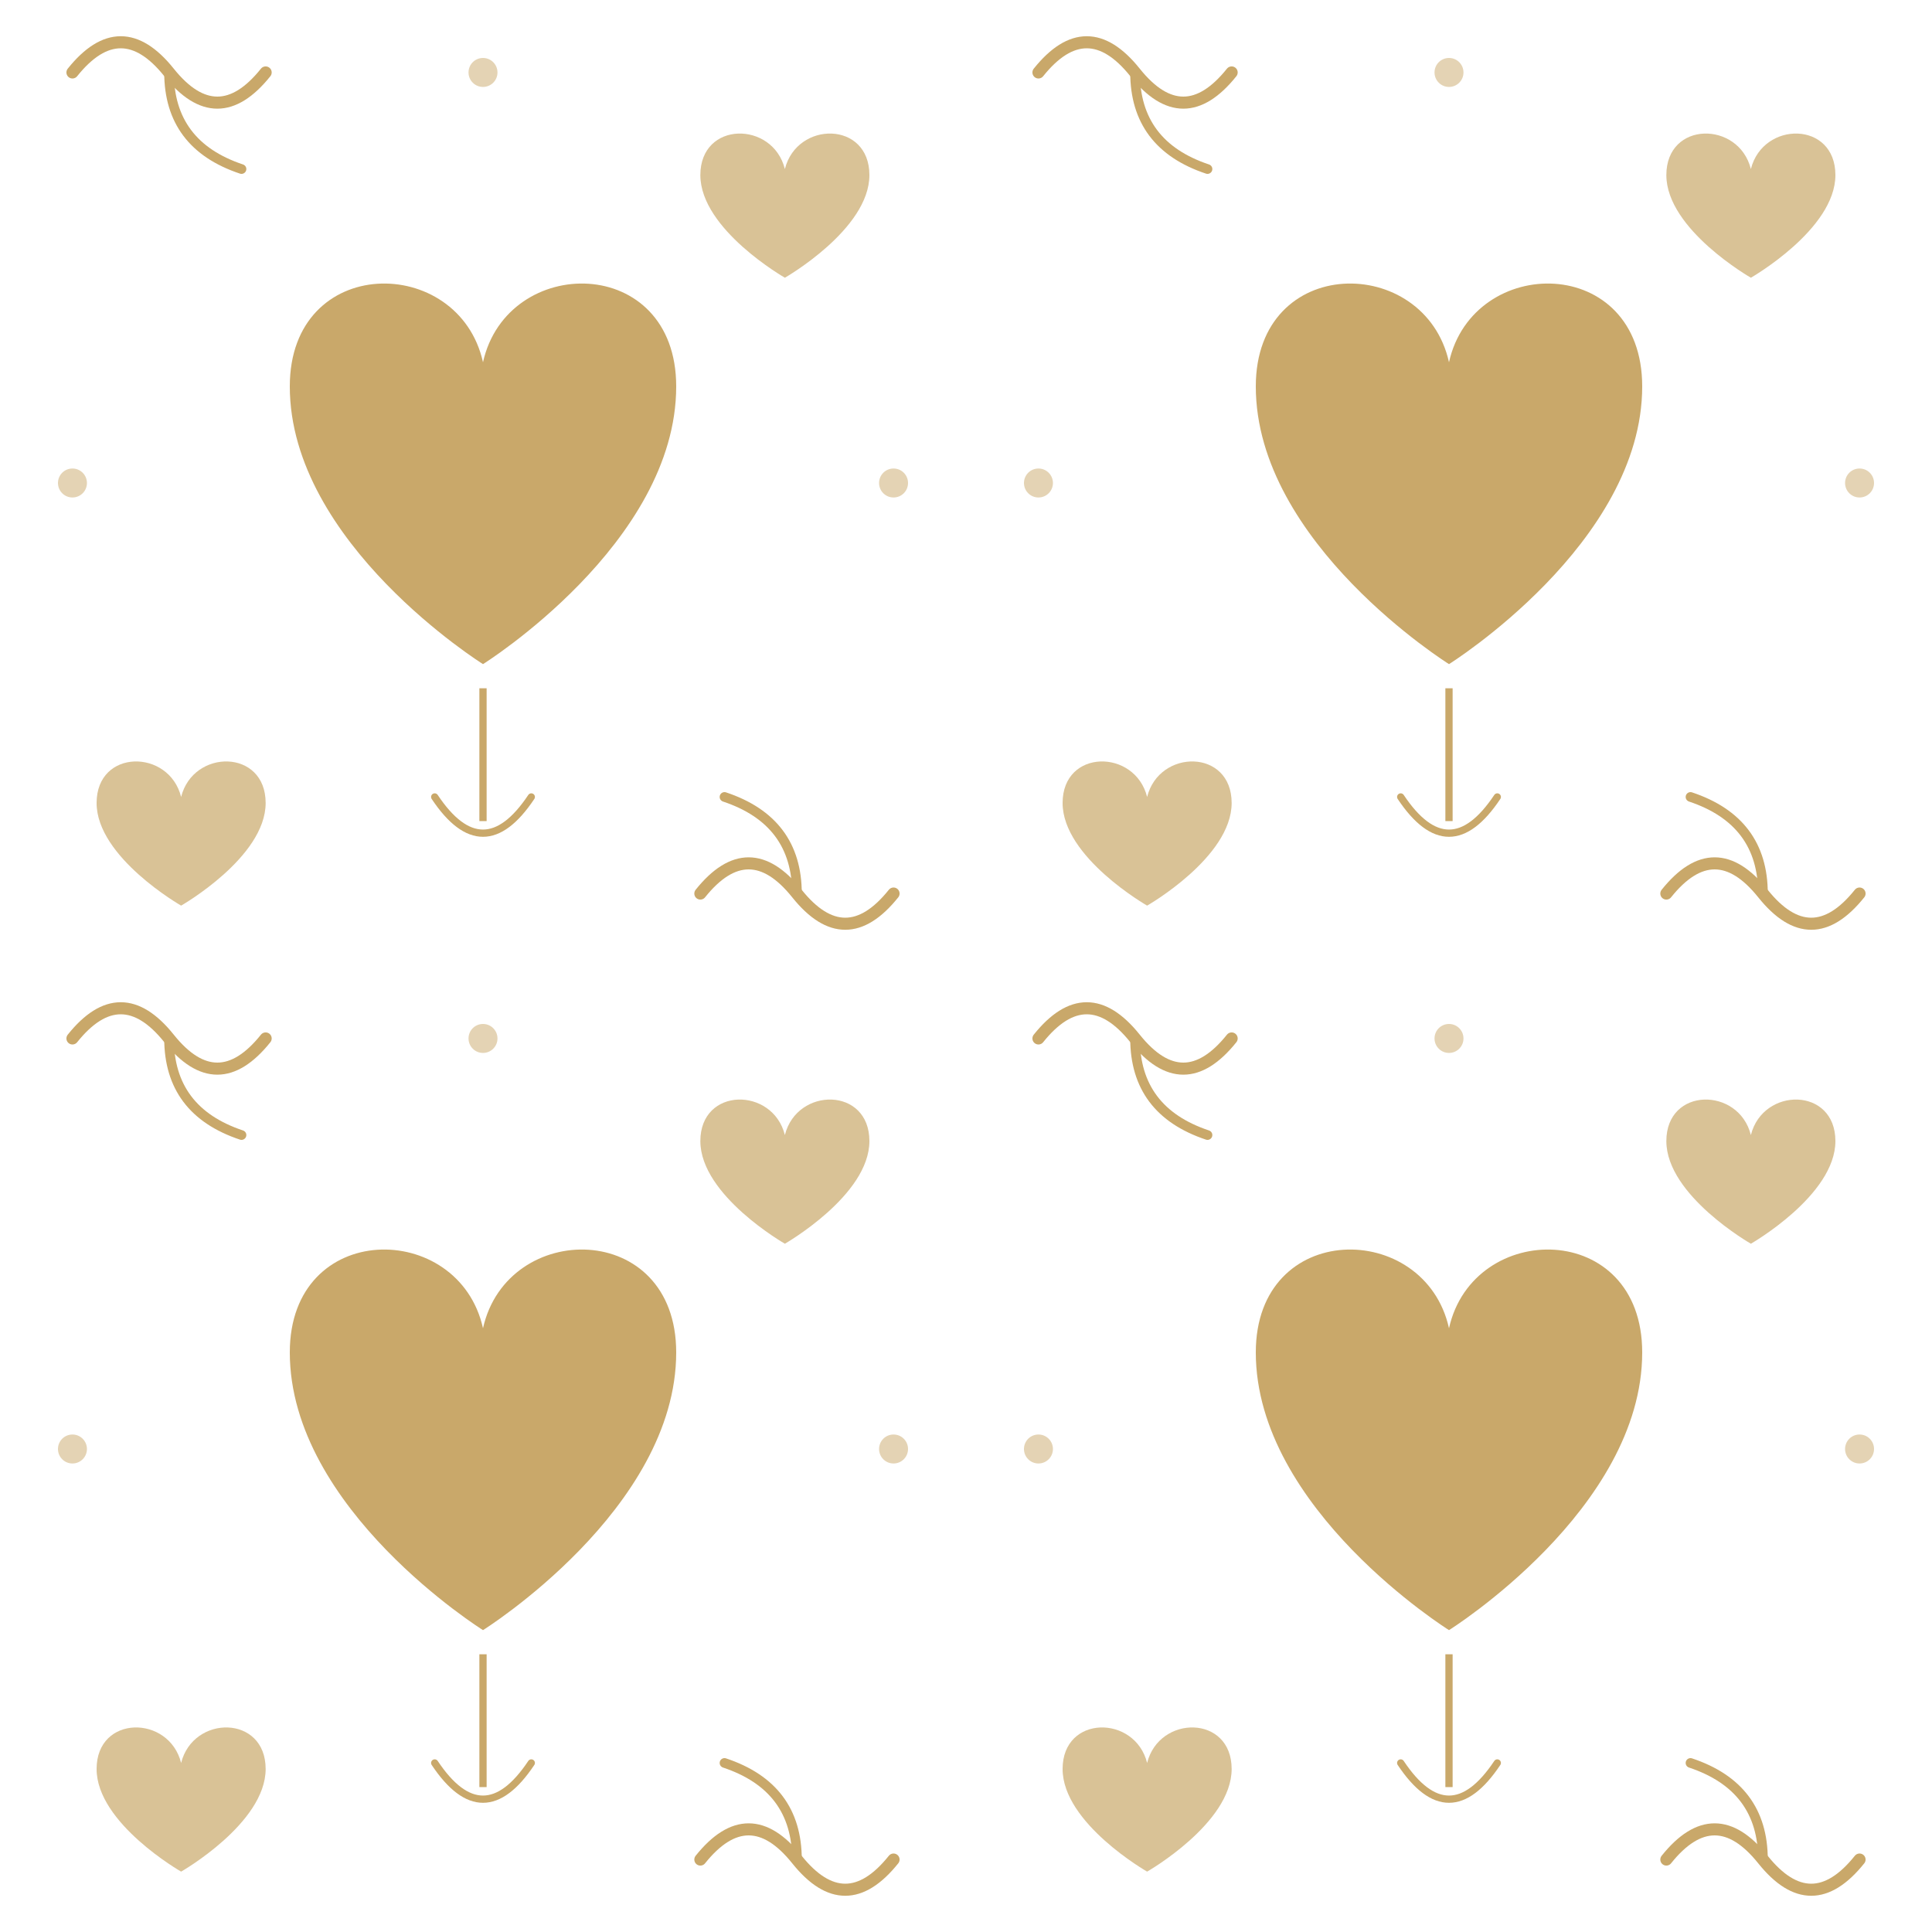
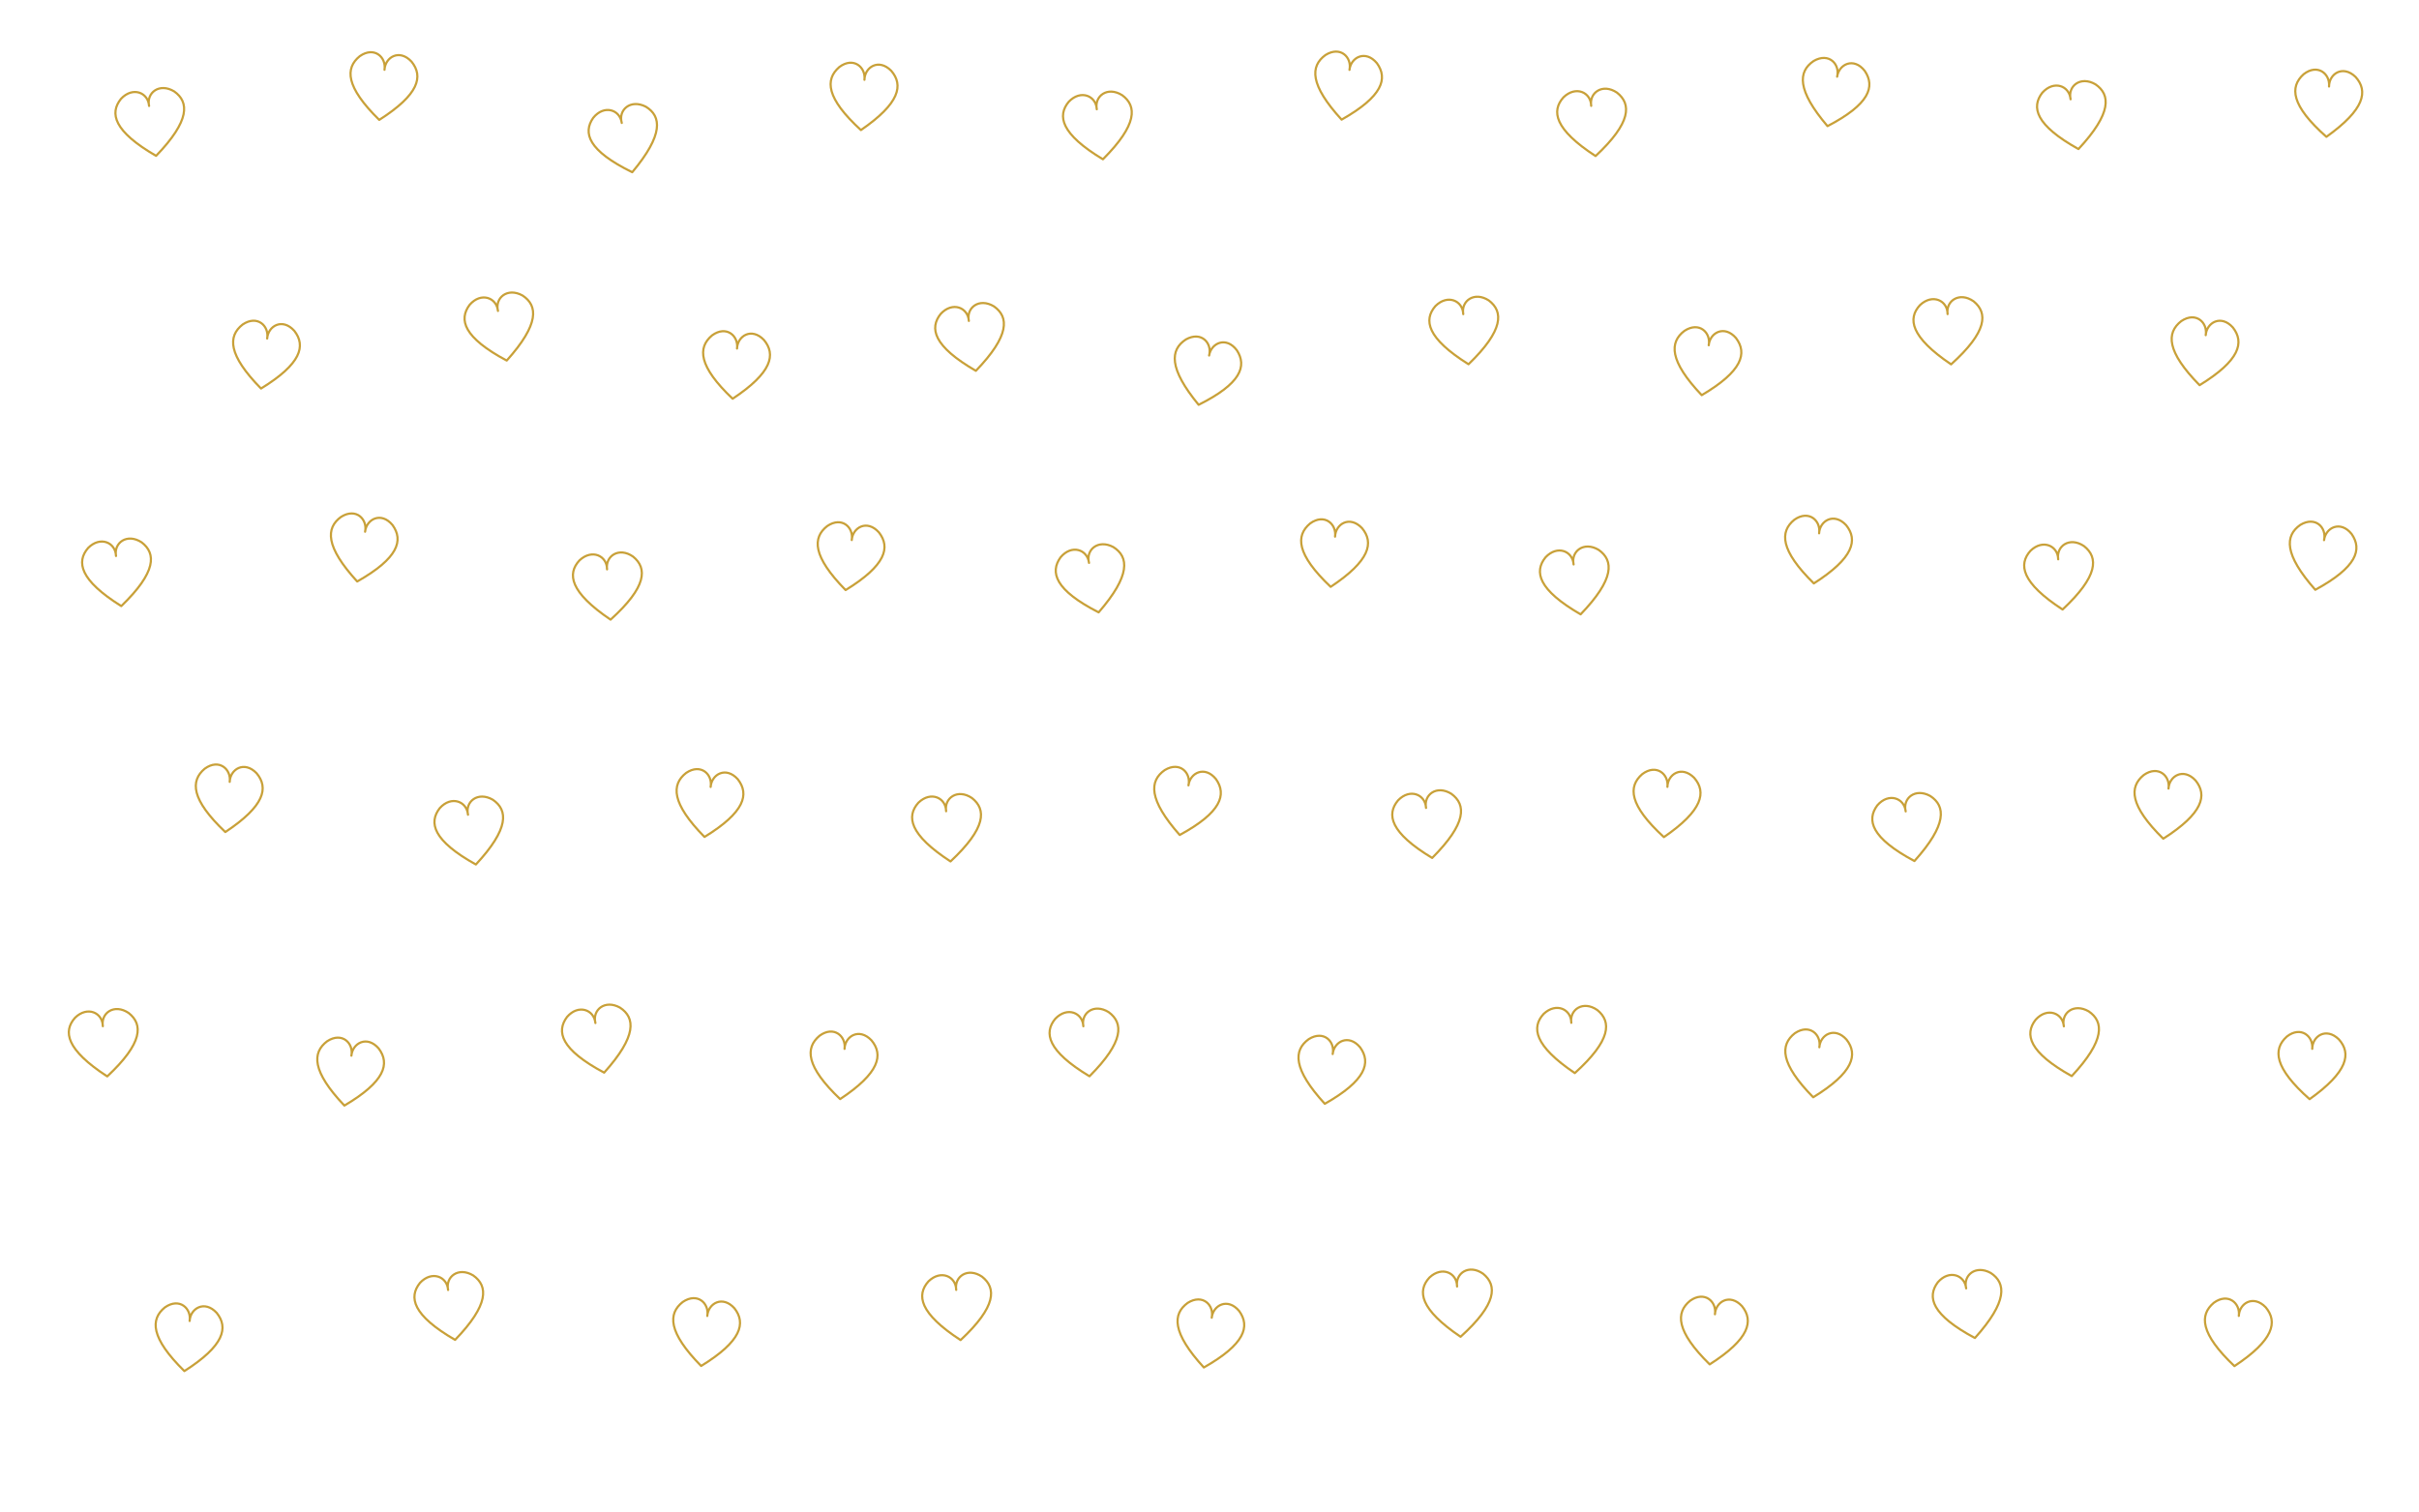
- <svg xmlns="http://www.w3.org/2000/svg" viewBox="0 0 160 160" role="presentation" aria-hidden="true">
+ <svg xmlns="http://www.w3.org/2000/svg" viewBox="0 0 1440 900" role="presentation" aria-hidden="true">
  <defs>
-     <pattern id="ssl-coracoes" x="0" y="0" width="80" height="80" patternUnits="userSpaceOnUse">
-       <path d="M40 30                C42 21 56 21 56 32                C56 45 40 55 40 55                C40 55 24 45 24 32                C24 21 38 21 40 30 Z" fill="#c9a86a" />
-       <path d="M6 6 Q10 1 14 6 Q18 11 22 6" stroke="#c9a86a" fill="none" stroke-width="1" stroke-linecap="round" />
-       <path d="M14 6 Q14 12 20 14" stroke="#c9a86a" fill="none" stroke-width="0.8" stroke-linecap="round" />
-       <path d="M58 74 Q62 69 66 74 Q70 79 74 74" stroke="#c9a86a" fill="none" stroke-width="1" stroke-linecap="round" />
-       <path d="M66 74 Q66 68 60 66" stroke="#c9a86a" fill="none" stroke-width="0.8" stroke-linecap="round" />
-       <path d="M65 14                C66 10 72 10 72 14.5                C72 19 65 23 65 23                C65 23 58 19 58 14.5                C58 10 64 10 65 14 Z" fill="#c9a86a" opacity="0.7" />
-       <path d="M15 66                C16 62 22 62 22 66.5                C22 71 15 75 15 75                C15 75  8 71  8 66.5                C 8 62 14 62 15 66 Z" fill="#c9a86a" opacity="0.7" />
-       <line x1="40" y1="57" x2="40" y2="68" stroke="#c9a86a" stroke-width="0.6" />
-       <path d="M36 66 Q40 72 44 66" stroke="#c9a86a" fill="none" stroke-width="0.6" stroke-linecap="round" />
-       <circle cx="6" cy="40" r="1.2" fill="#c9a86a" opacity="0.5" />
-       <circle cx="74" cy="40" r="1.2" fill="#c9a86a" opacity="0.5" />
-       <circle cx="40" cy="6" r="1.2" fill="#c9a86a" opacity="0.5" />
-     </pattern>
+     <path id="ca" d="M 0,-9 C 0.6,-17 -8,-22 -16,-15.5 C -24,-8 -23,3 0,21 C 23,3 24,-8 16,-15.5 C 8,-22 -0.6,-17 0,-9 Z" fill="none" stroke="#c8a038" stroke-width="1.3" stroke-linecap="round" stroke-linejoin="round" />
+     <path id="cb" d="M 0,-8.5 C 0.4,-16 -7.5,-22 -15.5,-15 C -23.5,-7 -22,4 0,21.5 C 22,4 23.5,-7 15.5,-15 C 7.5,-22 -0.4,-16 0,-8.5 Z" fill="none" stroke="#c8a038" stroke-width="1.3" stroke-linecap="round" stroke-linejoin="round" />
  </defs>
-   <rect width="160" height="160" fill="url(#ssl-coracoes)" />
+   <use href="#ca" transform="translate(90,72) rotate(-8)" />
+   <use href="#cb" transform="translate(228,50) rotate(6)" />
+   <use href="#ca" transform="translate(372,82) rotate(-12)" />
+   <use href="#cb" transform="translate(514,56) rotate(4)" />
+   <use href="#ca" transform="translate(654,74) rotate(-7)" />
+   <use href="#cb" transform="translate(802,50) rotate(9)" />
+   <use href="#ca" transform="translate(948,72) rotate(-5)" />
+   <use href="#cb" transform="translate(1092,54) rotate(11)" />
+   <use href="#ca" transform="translate(1234,68) rotate(-9)" />
+   <use href="#cb" transform="translate(1386,60) rotate(3)" />
+   <use href="#cb" transform="translate(158,210) rotate(7)" />
+   <use href="#ca" transform="translate(298,194) rotate(-10)" />
+   <use href="#cb" transform="translate(438,216) rotate(5)" />
+   <use href="#ca" transform="translate(578,200) rotate(-8)" />
+   <use href="#cb" transform="translate(718,220) rotate(12)" />
+   <use href="#ca" transform="translate(872,196) rotate(-6)" />
+   <use href="#cb" transform="translate(1016,214) rotate(8)" />
+   <use href="#ca" transform="translate(1160,196) rotate(-4)" />
+   <use href="#cb" transform="translate(1312,208) rotate(7)" />
+   <use href="#ca" transform="translate(70,340) rotate(-6)" />
+   <use href="#cb" transform="translate(216,325) rotate(9)" />
+   <use href="#ca" transform="translate(362,348) rotate(-4)" />
+   <use href="#cb" transform="translate(506,330) rotate(7)" />
+   <use href="#ca" transform="translate(650,344) rotate(-11)" />
+   <use href="#cb" transform="translate(794,328) rotate(5)" />
+   <use href="#ca" transform="translate(938,345) rotate(-8)" />
+   <use href="#cb" transform="translate(1082,326) rotate(6)" />
+   <use href="#ca" transform="translate(1226,342) rotate(-5)" />
+   <use href="#cb" transform="translate(1382,330) rotate(10)" />
+   <use href="#cb" transform="translate(136,474) rotate(5)" />
+   <use href="#ca" transform="translate(280,494) rotate(-9)" />
+   <use href="#cb" transform="translate(422,477) rotate(7)" />
+   <use href="#ca" transform="translate(564,492) rotate(-5)" />
+   <use href="#cb" transform="translate(706,476) rotate(10)" />
+   <use href="#ca" transform="translate(850,490) rotate(-7)" />
+   <use href="#cb" transform="translate(992,477) rotate(4)" />
+   <use href="#ca" transform="translate(1136,492) rotate(-10)" />
+   <use href="#cb" transform="translate(1290,478) rotate(6)" />
+   <use href="#ca" transform="translate(62,620) rotate(-5)" />
+   <use href="#cb" transform="translate(208,637) rotate(8)" />
+   <use href="#ca" transform="translate(356,618) rotate(-10)" />
+   <use href="#cb" transform="translate(502,633) rotate(5)" />
+   <use href="#ca" transform="translate(646,620) rotate(-7)" />
+   <use href="#cb" transform="translate(792,636) rotate(9)" />
+   <use href="#ca" transform="translate(936,618) rotate(-4)" />
+   <use href="#cb" transform="translate(1082,632) rotate(7)" />
+   <use href="#ca" transform="translate(1230,620) rotate(-9)" />
+   <use href="#cb" transform="translate(1376,633) rotate(3)" />
+   <use href="#cb" transform="translate(112,795) rotate(6)" />
+   <use href="#ca" transform="translate(268,777) rotate(-8)" />
+   <use href="#cb" transform="translate(420,792) rotate(7)" />
+   <use href="#ca" transform="translate(570,777) rotate(-5)" />
+   <use href="#cb" transform="translate(720,793) rotate(9)" />
+   <use href="#ca" transform="translate(868,775) rotate(-4)" />
+   <use href="#cb" transform="translate(1020,791) rotate(6)" />
+   <use href="#ca" transform="translate(1172,776) rotate(-10)" />
+   <use href="#cb" transform="translate(1332,792) rotate(5)" />
</svg>
